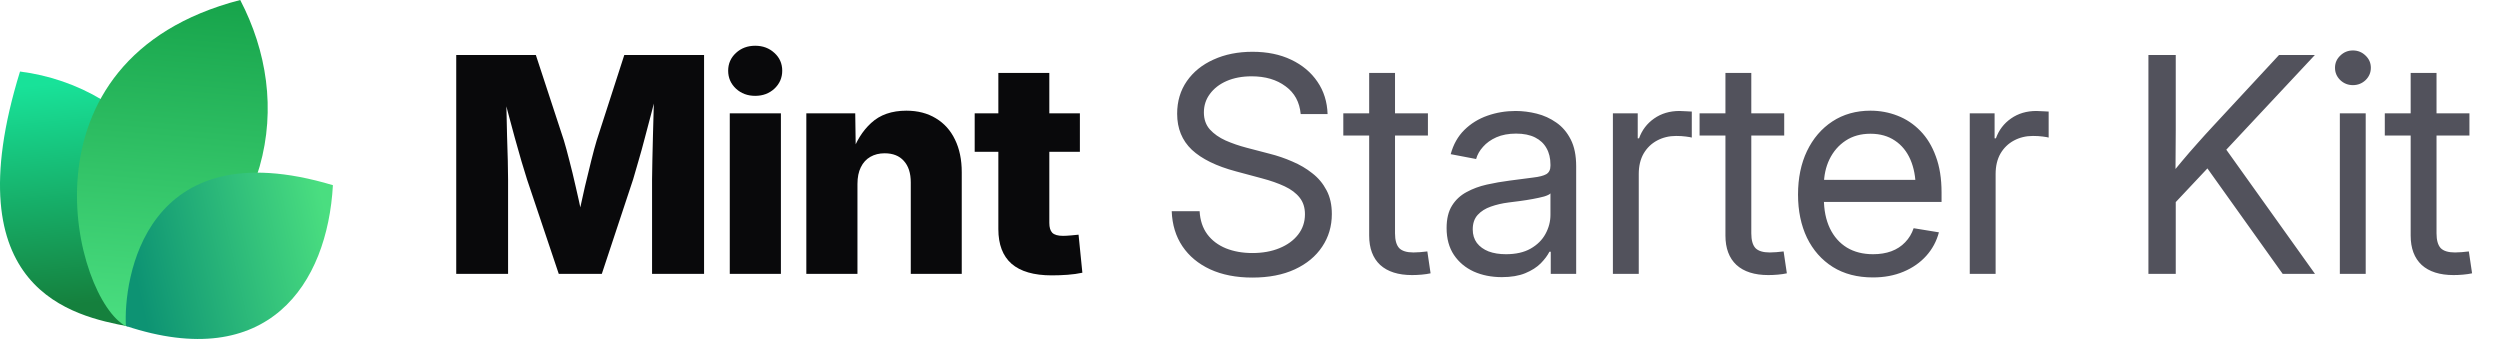
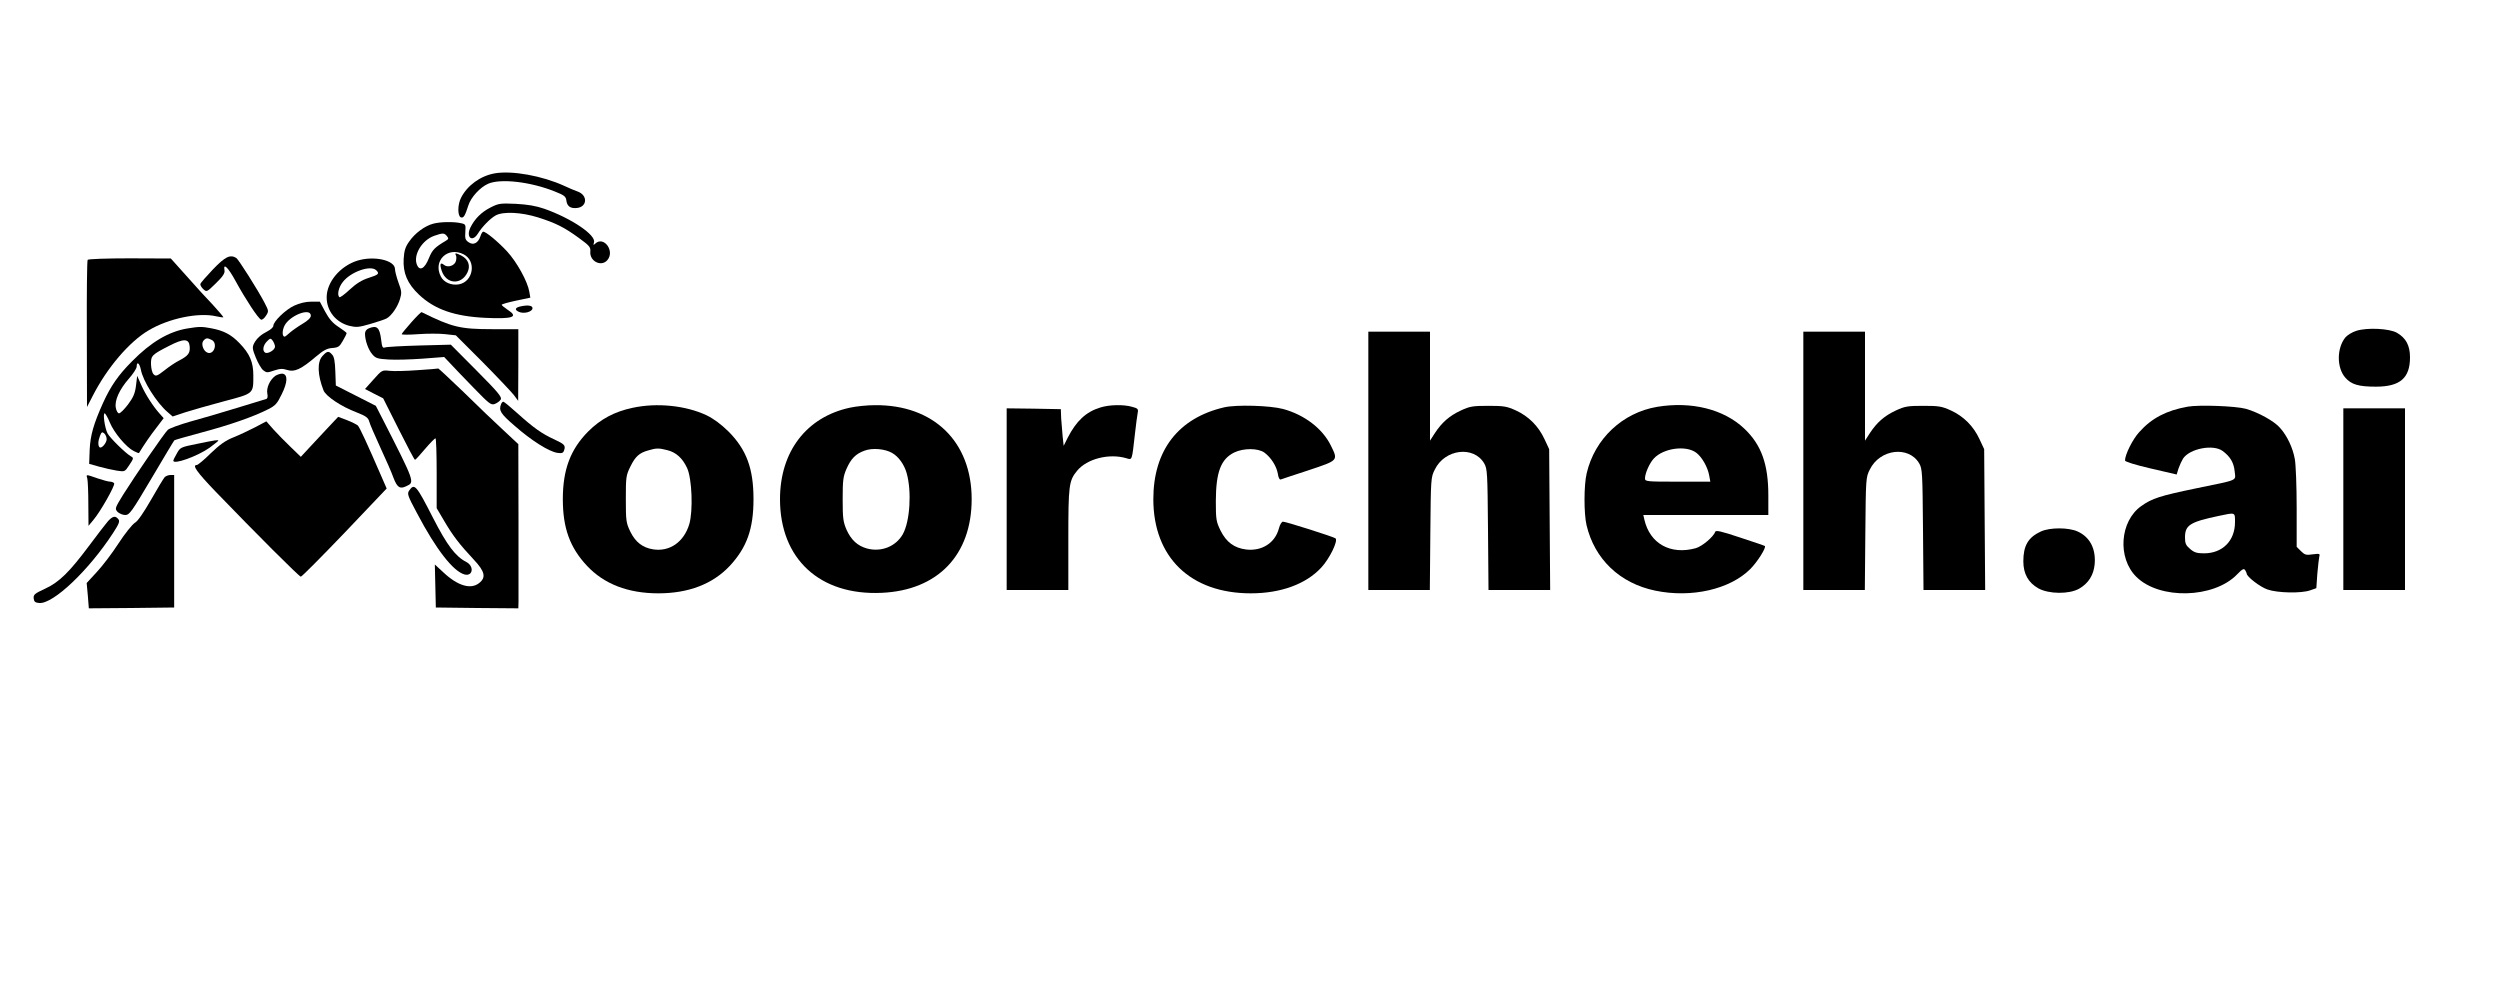
- <svg xmlns="http://www.w3.org/2000/svg" width="177" height="24" viewBox="0 0 177 24" fill="none">
-   <path d="M9.061 23.108C5.268 22.377 -3.391 20.627 1.417 5.064C9.634 6.099 16.973 14.064 9.061 23.108Z" fill="url(#paint0_linear_17557_2020)" />
-   <path d="M8.919 23.094C5.276 21.222 0.784 4.209 17.007 0C20.757 7.193 19.621 16.545 8.919 23.094Z" fill="url(#paint1_linear_17557_2020)" />
-   <path d="M8.914 23.079C8.735 19.882 10.159 9.085 23.57 13.111C23.181 20.123 18.984 26.418 8.914 23.079Z" fill="url(#paint2_linear_17557_2020)" />
-   <path d="M32.301 19.392V3.894H37.938L39.925 9.948C40.036 10.315 40.164 10.787 40.31 11.362C40.462 11.938 40.611 12.552 40.757 13.204C40.91 13.855 41.048 14.483 41.173 15.086C41.305 15.682 41.412 16.192 41.495 16.615H40.695C40.771 16.192 40.871 15.682 40.996 15.086C41.128 14.49 41.267 13.866 41.412 13.214C41.565 12.562 41.714 11.948 41.86 11.373C42.005 10.79 42.133 10.315 42.244 9.948L44.2 3.894H49.848V19.392H46.166V12.704C46.166 12.357 46.173 11.917 46.187 11.383C46.2 10.849 46.214 10.27 46.228 9.646C46.249 9.022 46.266 8.391 46.28 7.753C46.301 7.115 46.311 6.519 46.311 5.964H46.623C46.485 6.561 46.332 7.181 46.166 7.826C45.999 8.471 45.833 9.102 45.666 9.719C45.507 10.336 45.351 10.901 45.198 11.414C45.053 11.928 44.928 12.357 44.824 12.704L42.608 19.392H39.561L37.314 12.704C37.203 12.357 37.072 11.928 36.919 11.414C36.773 10.901 36.614 10.34 36.441 9.729C36.274 9.112 36.104 8.481 35.931 7.836C35.764 7.192 35.608 6.567 35.463 5.964H35.827C35.834 6.512 35.844 7.105 35.858 7.743C35.872 8.374 35.886 9.005 35.9 9.636C35.92 10.26 35.938 10.839 35.952 11.373C35.965 11.907 35.972 12.351 35.972 12.704V19.392H32.301ZM51.668 19.392V8.024H55.288V19.392H51.668ZM53.468 6.786C52.927 6.786 52.473 6.616 52.105 6.276C51.738 5.93 51.554 5.507 51.554 5.007C51.554 4.508 51.738 4.088 52.105 3.749C52.473 3.409 52.927 3.239 53.468 3.239C54.009 3.239 54.463 3.409 54.83 3.749C55.198 4.082 55.382 4.501 55.382 5.007C55.382 5.507 55.198 5.93 54.83 6.276C54.463 6.616 54.009 6.786 53.468 6.786ZM60.708 13.027V19.392H57.088V8.024H60.551L60.593 10.967H60.281C60.593 10.024 61.061 9.268 61.685 8.7C62.309 8.124 63.138 7.836 64.171 7.836C64.975 7.836 65.672 8.017 66.262 8.377C66.851 8.731 67.302 9.234 67.614 9.885C67.933 10.537 68.092 11.307 68.092 12.194V19.392H64.483V12.912C64.483 12.26 64.32 11.754 63.994 11.394C63.675 11.033 63.221 10.853 62.632 10.853C62.25 10.853 61.914 10.936 61.623 11.102C61.332 11.269 61.106 11.515 60.947 11.841C60.787 12.16 60.708 12.555 60.708 13.027ZM76.456 8.024V10.749H69.008V8.024H76.456ZM70.683 5.163H74.292V15.783C74.292 16.102 74.361 16.334 74.5 16.48C74.646 16.625 74.899 16.698 75.259 16.698C75.405 16.698 75.596 16.688 75.831 16.667C76.074 16.646 76.251 16.629 76.362 16.615L76.632 19.309C76.313 19.378 75.963 19.427 75.582 19.455C75.207 19.482 74.836 19.496 74.469 19.496C73.2 19.496 72.25 19.222 71.619 18.674C70.995 18.127 70.683 17.308 70.683 16.22V5.163Z" fill="#09090B" />
-   <path d="M88.667 19.652C87.523 19.652 86.528 19.458 85.682 19.07C84.843 18.681 84.188 18.137 83.716 17.437C83.245 16.736 82.992 15.908 82.957 14.951H84.933C84.968 15.596 85.148 16.14 85.474 16.584C85.8 17.021 86.24 17.354 86.795 17.582C87.35 17.804 87.974 17.915 88.667 17.915C89.388 17.915 90.026 17.801 90.581 17.572C91.143 17.343 91.583 17.024 91.902 16.615C92.228 16.199 92.391 15.717 92.391 15.169C92.391 14.698 92.266 14.306 92.017 13.994C91.767 13.675 91.413 13.408 90.956 13.193C90.498 12.978 89.954 12.787 89.323 12.621L87.502 12.132C86.123 11.765 85.082 11.255 84.382 10.603C83.689 9.944 83.342 9.095 83.342 8.055C83.342 7.174 83.571 6.404 84.028 5.746C84.486 5.087 85.117 4.577 85.921 4.217C86.726 3.849 87.645 3.666 88.678 3.666C89.718 3.666 90.63 3.853 91.413 4.227C92.204 4.602 92.824 5.122 93.275 5.787C93.726 6.446 93.965 7.209 93.993 8.076H92.089C92.013 7.23 91.656 6.574 91.018 6.11C90.387 5.638 89.586 5.403 88.615 5.403C87.95 5.403 87.36 5.513 86.847 5.735C86.341 5.957 85.946 6.262 85.661 6.651C85.377 7.032 85.235 7.469 85.235 7.961C85.235 8.447 85.377 8.849 85.661 9.168C85.946 9.48 86.317 9.74 86.774 9.948C87.232 10.149 87.724 10.319 88.251 10.457L89.884 10.884C90.439 11.023 90.977 11.206 91.496 11.435C92.023 11.657 92.495 11.934 92.911 12.267C93.334 12.593 93.67 12.995 93.92 13.474C94.17 13.945 94.294 14.504 94.294 15.149C94.294 16.015 94.066 16.788 93.608 17.468C93.157 18.148 92.512 18.681 91.673 19.07C90.834 19.458 89.832 19.652 88.667 19.652ZM101.097 8.024V9.594H95.106V8.024H101.097ZM96.937 5.163H98.767V16.521C98.767 17 98.865 17.347 99.059 17.562C99.26 17.77 99.6 17.874 100.078 17.874C100.21 17.874 100.366 17.867 100.546 17.853C100.733 17.832 100.903 17.815 101.056 17.801L101.285 19.351C101.097 19.392 100.886 19.423 100.65 19.444C100.414 19.465 100.189 19.475 99.974 19.475C98.996 19.475 98.244 19.236 97.717 18.758C97.197 18.272 96.937 17.579 96.937 16.677V5.163ZM106.33 19.621C105.595 19.621 104.932 19.489 104.343 19.226C103.754 18.955 103.285 18.564 102.939 18.05C102.592 17.53 102.419 16.896 102.419 16.147C102.419 15.495 102.547 14.965 102.804 14.556C103.06 14.146 103.403 13.828 103.833 13.599C104.263 13.363 104.742 13.186 105.269 13.068C105.796 12.95 106.333 12.857 106.881 12.787C107.574 12.69 108.132 12.617 108.555 12.569C108.978 12.52 109.287 12.441 109.481 12.33C109.675 12.212 109.772 12.014 109.772 11.737V11.654C109.772 11.203 109.679 10.815 109.492 10.489C109.311 10.163 109.041 9.91 108.68 9.729C108.32 9.549 107.872 9.459 107.338 9.459C106.805 9.459 106.34 9.546 105.945 9.719C105.556 9.892 105.241 10.118 104.998 10.395C104.755 10.665 104.593 10.953 104.509 11.258L102.71 10.915C102.897 10.222 103.22 9.65 103.677 9.199C104.135 8.748 104.679 8.412 105.31 8.19C105.941 7.968 106.607 7.857 107.307 7.857C107.8 7.857 108.295 7.92 108.795 8.044C109.301 8.169 109.765 8.381 110.188 8.679C110.611 8.97 110.951 9.369 111.208 9.875C111.464 10.374 111.593 11.005 111.593 11.768V19.392H109.793V17.822H109.7C109.568 18.085 109.363 18.359 109.086 18.643C108.809 18.921 108.444 19.153 107.994 19.34C107.543 19.527 106.988 19.621 106.33 19.621ZM106.621 17.998C107.321 17.998 107.904 17.867 108.368 17.603C108.84 17.333 109.19 16.986 109.419 16.563C109.654 16.133 109.772 15.682 109.772 15.211V13.692C109.703 13.769 109.554 13.841 109.325 13.911C109.096 13.973 108.829 14.032 108.524 14.088C108.226 14.143 107.921 14.192 107.609 14.233C107.304 14.275 107.033 14.309 106.798 14.337C106.354 14.393 105.938 14.49 105.549 14.628C105.168 14.76 104.86 14.954 104.624 15.211C104.388 15.467 104.27 15.811 104.27 16.241C104.27 16.615 104.367 16.934 104.561 17.198C104.762 17.461 105.04 17.662 105.393 17.801C105.747 17.933 106.156 17.998 106.621 17.998ZM114.193 19.392V8.024H115.951V9.792H116.045C116.253 9.209 116.61 8.741 117.116 8.388C117.622 8.034 118.219 7.857 118.905 7.857C119.058 7.857 119.217 7.864 119.384 7.878C119.55 7.885 119.682 7.892 119.779 7.899V9.74C119.716 9.719 119.578 9.695 119.363 9.667C119.155 9.639 118.922 9.625 118.666 9.625C118.174 9.625 117.726 9.733 117.324 9.948C116.922 10.163 116.603 10.471 116.367 10.874C116.138 11.276 116.024 11.758 116.024 12.319V19.392H114.193ZM126.322 8.024V9.594H120.33V8.024H126.322ZM122.161 5.163H123.992V16.521C123.992 17 124.089 17.347 124.283 17.562C124.484 17.77 124.824 17.874 125.302 17.874C125.434 17.874 125.59 17.867 125.77 17.853C125.958 17.832 126.127 17.815 126.28 17.801L126.509 19.351C126.322 19.392 126.11 19.423 125.874 19.444C125.639 19.465 125.413 19.475 125.198 19.475C124.221 19.475 123.468 19.236 122.941 18.758C122.421 18.272 122.161 17.579 122.161 16.677V5.163ZM132.604 19.642C131.502 19.642 130.555 19.396 129.765 18.903C128.974 18.404 128.364 17.714 127.934 16.834C127.511 15.946 127.3 14.927 127.3 13.775C127.3 12.611 127.511 11.584 127.934 10.697C128.364 9.802 128.964 9.102 129.734 8.596C130.51 8.089 131.408 7.836 132.428 7.836C133.1 7.836 133.738 7.954 134.341 8.19C134.952 8.426 135.489 8.783 135.954 9.261C136.425 9.74 136.793 10.343 137.056 11.071C137.327 11.792 137.462 12.645 137.462 13.63V14.296H128.433V12.735H136.463L135.631 13.297C135.631 12.541 135.506 11.876 135.257 11.3C135.007 10.725 134.643 10.277 134.165 9.958C133.686 9.632 133.107 9.469 132.428 9.469C131.748 9.469 131.162 9.632 130.67 9.958C130.177 10.284 129.796 10.725 129.526 11.279C129.262 11.827 129.13 12.441 129.13 13.12V14.046C129.13 14.864 129.273 15.572 129.557 16.168C129.841 16.757 130.243 17.211 130.763 17.53C131.283 17.842 131.901 17.998 132.615 17.998C133.093 17.998 133.523 17.929 133.905 17.79C134.293 17.645 134.619 17.433 134.882 17.156C135.153 16.879 135.354 16.546 135.486 16.157L137.275 16.449C137.108 17.08 136.81 17.634 136.38 18.113C135.95 18.591 135.413 18.966 134.768 19.236C134.123 19.507 133.402 19.642 132.604 19.642ZM139.459 19.392V8.024H141.217V9.792H141.311C141.519 9.209 141.876 8.741 142.382 8.388C142.888 8.034 143.485 7.857 144.171 7.857C144.324 7.857 144.483 7.864 144.649 7.878C144.816 7.885 144.948 7.892 145.045 7.899V9.74C144.982 9.719 144.844 9.695 144.629 9.667C144.421 9.639 144.188 9.625 143.932 9.625C143.439 9.625 142.992 9.733 142.59 9.948C142.188 10.163 141.869 10.471 141.633 10.874C141.404 11.276 141.29 11.758 141.29 12.319V19.392H139.459ZM153.429 14.961V12.715C153.783 12.257 154.136 11.82 154.49 11.404C154.844 10.981 155.204 10.565 155.572 10.156C155.939 9.74 156.314 9.327 156.695 8.918L161.355 3.894H163.893L157.277 10.967H157.184L153.429 14.961ZM152.108 19.392V3.894H154.043V9.241L154.022 12.559L154.043 13.505V19.392H152.108ZM161.615 19.392L155.967 11.477L157.173 9.969L163.903 19.392H161.615ZM165.661 19.392V8.024H167.492V19.392H165.661ZM166.587 6.027C166.24 6.027 165.942 5.909 165.692 5.673C165.443 5.43 165.318 5.139 165.318 4.799C165.318 4.459 165.443 4.172 165.692 3.936C165.942 3.693 166.24 3.572 166.587 3.572C166.934 3.572 167.232 3.693 167.482 3.936C167.731 4.172 167.856 4.459 167.856 4.799C167.856 5.139 167.731 5.43 167.482 5.673C167.232 5.909 166.934 6.027 166.587 6.027ZM174.836 8.024V9.594H168.844V8.024H174.836ZM170.675 5.163H172.506V16.521C172.506 17 172.603 17.347 172.797 17.562C172.998 17.77 173.338 17.874 173.816 17.874C173.948 17.874 174.104 17.867 174.284 17.853C174.472 17.832 174.641 17.815 174.794 17.801L175.023 19.351C174.836 19.392 174.624 19.423 174.388 19.444C174.153 19.465 173.927 19.475 173.712 19.475C172.735 19.475 171.982 19.236 171.455 18.758C170.935 18.272 170.675 17.579 170.675 16.677V5.163Z" fill="#52525C" />
-   <defs>
-     <linearGradient id="paint0_linear_17557_2020" x1="3.776" y1="5.916" x2="5.232" y2="21.559" gradientUnits="userSpaceOnUse">
-       <stop stop-color="#18E299" />
-       <stop offset="1" stop-color="#15803D" />
-     </linearGradient>
-     <linearGradient id="paint1_linear_17557_2020" x1="12.171" y1="-0.718" x2="10.19" y2="22.983" gradientUnits="userSpaceOnUse">
-       <stop stop-color="#16A34A" />
-       <stop offset="1" stop-color="#4ADE80" />
-     </linearGradient>
-     <linearGradient id="paint2_linear_17557_2020" x1="23.133" y1="15.353" x2="9.338" y2="18.52" gradientUnits="userSpaceOnUse">
-       <stop stop-color="#4ADE80" />
-       <stop offset="1" stop-color="#0D9373" />
-     </linearGradient>
-   </defs>
+ <svg xmlns="http://www.w3.org/2000/svg" version="1.0" width="1500pt" height="600pt" viewBox="0 0 1500 600" preserveAspectRatio="xMidYMid meet">
+   <g transform="translate(0,600) scale(0.1,-0.1)" fill="#000000" stroke="none">
+     <path d="M2969 4960 c-86 -15 -165 -72 -203 -147 -21 -41 -21 -109 -1 -117 16 -6 25 8 45 71 15 49 71 110 120 131 75 32 255 11 399 -47 56 -22 66 -30 69 -53 4 -35 24 -50 63 -46 62 6 67 75 7 98 -18 6 -55 22 -83 35 -131 60 -312 93 -416 75z" />
+     <path d="M2943 4755 c-55 -28 -95 -68 -121 -121 -27 -58 11 -90 45 -36 26 42 75 92 108 110 46 24 153 19 255 -13 106 -34 156 -59 245 -124 62 -45 69 -54 67 -80 -6 -57 64 -94 101 -53 49 54 -20 149 -72 100 -11 -11 -12 -9 -7 8 13 44 -136 144 -297 201 -52 18 -100 26 -172 30 -93 4 -103 3 -152 -22z" />
+     <path d="M2600 4658 c-51 -13 -110 -57 -144 -106 -24 -33 -31 -56 -34 -105 -5 -84 22 -149 92 -215 93 -88 212 -130 397 -139 168 -8 203 5 134 49 -19 13 -35 26 -35 29 0 4 39 15 86 25 l86 18 -6 35 c-10 61 -74 178 -134 243 -54 58 -126 118 -143 118 -4 0 -12 -13 -17 -29 -14 -41 -43 -54 -71 -34 -19 13 -22 23 -19 61 3 45 2 47 -27 53 -44 10 -125 8 -165 -3z m81 -74 c12 -15 11 -18 -5 -28 -69 -41 -82 -55 -103 -106 -25 -63 -56 -79 -72 -37 -22 58 31 146 104 172 52 18 60 18 76 -1z m101 -110 c78 -40 58 -164 -28 -180 -45 -8 -91 11 -109 47 -49 94 41 182 137 133z" />
+     <path d="M2735 4469 c4 -5 4 -21 1 -34 -7 -29 -49 -43 -71 -25 -23 19 -28 6 -15 -34 27 -82 118 -88 155 -10 19 40 5 78 -36 100 -33 17 -42 18 -34 3z" />
+     <path d="M1278 4384 c-40 -42 -74 -81 -76 -88 -1 -7 7 -21 18 -31 20 -18 21 -18 76 36 42 41 54 60 51 77 -9 48 22 18 68 -67 58 -106 135 -224 152 -229 6 -2 20 9 29 24 17 26 17 28 -9 78 -42 80 -155 258 -169 268 -37 23 -67 8 -140 -68z" />
+     <path d="M526 4441 c-4 -5 -6 -206 -5 -446 l1 -437 35 68 c86 168 219 324 335 392 121 72 300 109 406 84 23 -5 42 -8 42 -5 0 3 -28 36 -62 73 -35 36 -106 114 -158 173 l-95 106 -247 1 c-138 0 -249 -4 -252 -9z" />
+     <path d="M2144 4436 c-104 -33 -184 -129 -184 -220 0 -82 55 -150 136 -171 42 -10 56 -9 125 11 42 12 86 27 98 33 30 16 67 70 81 117 11 36 10 48 -9 98 -11 31 -21 68 -21 81 0 54 -126 82 -226 51z m114 -58 c20 -20 14 -26 -45 -45 -41 -13 -74 -33 -114 -70 -31 -29 -59 -50 -63 -46 -14 14 -5 58 20 90 47 62 168 105 202 71z" />
+     <path d="M1765 4166 c-52 -24 -125 -95 -125 -121 0 -8 -15 -22 -32 -31 -43 -22 -67 -43 -84 -75 -11 -23 -10 -33 11 -85 13 -32 33 -67 45 -76 19 -15 24 -15 65 -1 36 12 51 12 79 3 43 -14 83 5 170 79 46 39 68 51 100 53 36 3 43 8 63 43 13 22 23 43 23 46 0 3 -22 20 -48 37 -36 23 -57 48 -81 92 l-32 60 -52 0 c-33 0 -70 -9 -102 -24z m100 -60 c0 -13 -18 -30 -50 -49 -27 -16 -61 -40 -76 -53 -14 -13 -28 -24 -31 -24 -15 0 -16 34 -2 64 30 63 159 113 159 62z m-215 -186 c0 -20 -43 -45 -59 -36 -18 11 -13 44 11 68 20 20 22 20 35 3 7 -11 13 -26 13 -35z" />
+     <path d="M3130 4163 c-39 -7 -46 -21 -17 -34 30 -14 82 0 82 22 0 15 -24 20 -65 12z" />
+     <path d="M2468 4066 c-32 -36 -58 -68 -58 -71 0 -4 45 -4 99 0 55 4 128 4 163 0 l63 -7 161 -161 c88 -89 172 -178 187 -197 l26 -35 1 215 0 215 -157 0 c-193 0 -241 12 -423 102 -3 2 -31 -26 -62 -61z" />
+     <path d="M1123 4029 c-111 -19 -217 -81 -331 -197 -82 -82 -128 -149 -174 -250 -57 -127 -76 -194 -80 -281 l-3 -84 60 -17 c33 -9 81 -20 107 -24 47 -7 47 -7 74 34 27 41 27 42 8 53 -31 18 -125 110 -139 137 -16 32 -29 120 -17 120 4 0 19 -25 31 -55 25 -61 98 -148 143 -171 17 -9 31 -14 32 -12 31 51 68 105 104 151 l44 58 -24 27 c-38 42 -85 114 -111 173 l-24 54 -7 -59 c-6 -47 -16 -70 -48 -113 -22 -29 -46 -53 -54 -53 -7 0 -16 15 -19 33 -9 44 22 111 79 176 25 28 46 61 46 71 0 34 17 22 25 -17 12 -69 96 -201 161 -256 l30 -26 75 25 c41 13 145 43 232 66 181 48 177 44 177 155 0 80 -21 130 -83 194 -49 51 -94 75 -168 89 -58 11 -73 11 -146 -1z m148 -69 c37 -20 13 -91 -26 -76 -25 9 -40 53 -25 71 15 18 24 19 51 5z m-133 -38 c4 -40 -9 -57 -61 -84 -22 -11 -63 -38 -90 -60 -45 -35 -52 -37 -65 -24 -9 8 -15 34 -16 60 -1 52 5 58 109 111 87 45 119 44 123 -3z m-498 -557 c0 -23 -32 -60 -43 -48 -10 9 -9 38 3 68 9 23 13 25 25 15 8 -7 15 -22 15 -35z" />
+     <path d="M2213 4030 c-15 -6 -23 -18 -23 -32 0 -40 20 -97 44 -124 20 -24 32 -27 97 -31 41 -3 133 0 204 5 l130 10 34 -36 c19 -21 82 -86 140 -146 95 -98 107 -108 129 -100 14 5 30 17 36 26 9 15 -12 41 -144 174 l-155 156 -190 -5 c-104 -3 -197 -8 -206 -12 -13 -5 -17 3 -22 46 -9 74 -25 89 -74 69z" />
+     <path d="M14138 4015 c-26 -8 -56 -27 -67 -41 -51 -65 -51 -181 1 -240 36 -41 79 -54 183 -54 145 0 205 51 205 176 0 70 -24 116 -78 147 -44 26 -179 33 -244 12z" />
+     <path d="M8210 3235 l0 -775 184 0 185 0 3 338 c3 331 3 338 27 385 60 123 233 144 296 37 19 -33 20 -54 23 -397 l3 -363 185 0 185 0 -3 423 -3 422 -28 60 c-36 78 -95 137 -171 172 -55 25 -72 28 -166 28 -94 0 -111 -3 -165 -28 -69 -32 -115 -73 -156 -136 l-29 -45 0 327 0 327 -185 0 -185 0 0 -775z" />
+     <path d="M10820 3235 l0 -775 184 0 185 0 3 338 c3 331 3 338 27 385 60 123 233 144 296 37 19 -33 20 -54 23 -397 l3 -363 185 0 185 0 -3 423 -3 422 -28 60 c-36 78 -95 137 -171 172 -55 25 -72 28 -166 28 -94 0 -111 -3 -165 -28 -69 -32 -115 -73 -156 -136 l-29 -45 0 327 0 327 -185 0 -185 0 0 -775z" />
+     <path d="M1935 3864 c-33 -35 -30 -114 6 -206 14 -36 108 -98 198 -132 56 -22 70 -32 76 -54 3 -14 34 -85 67 -157 33 -71 69 -153 79 -182 22 -58 39 -69 77 -50 51 24 54 18 -147 412 l-36 70 -120 61 -120 61 -3 84 c-2 59 -7 89 -19 101 -21 24 -30 23 -58 -8z" />
+     <path d="M2505 3779 c-66 -5 -141 -7 -167 -4 -46 5 -46 5 -97 -52 l-51 -57 54 -28 55 -28 93 -185 c51 -102 95 -185 98 -184 3 0 30 29 60 65 30 35 58 64 63 64 4 0 7 -94 7 -210 l0 -209 46 -78 c52 -89 93 -141 176 -230 68 -72 76 -108 32 -142 -50 -39 -128 -16 -214 65 l-51 47 3 -129 3 -129 248 -3 247 -2 1 37 c0 21 0 243 0 493 l-1 455 -91 85 c-51 47 -158 149 -238 228 -81 78 -149 141 -151 141 -3 -1 -59 -6 -125 -10z" />
+     <path d="M1652 3745 c-33 -24 -55 -73 -48 -107 4 -18 1 -30 -7 -32 -6 -2 -86 -26 -177 -54 -91 -28 -217 -65 -280 -82 -63 -18 -123 -40 -133 -49 -22 -21 -196 -274 -268 -389 -49 -80 -51 -84 -34 -103 10 -10 31 -19 46 -19 26 0 38 17 160 223 72 122 133 224 135 225 1 2 77 24 167 48 168 45 306 93 395 138 44 22 55 34 82 90 36 72 38 119 5 124 -11 1 -30 -5 -43 -13z" />
+     <path d="M3006 3574 c-14 -37 -3 -56 82 -129 99 -87 203 -153 255 -162 29 -4 36 -2 42 16 9 29 2 36 -60 65 -73 33 -126 71 -219 155 -43 39 -82 71 -86 71 -4 0 -11 -7 -14 -16z" />
+     <path d="M3795 3553 c-108 -23 -191 -67 -266 -142 -106 -107 -152 -228 -152 -406 0 -173 42 -290 145 -400 102 -109 246 -165 428 -165 182 0 326 56 428 164 103 111 143 222 143 401 0 184 -42 297 -150 406 -44 43 -88 76 -131 97 -125 59 -298 77 -445 45z m209 -254 c53 -13 92 -49 119 -108 29 -64 36 -254 13 -335 -32 -108 -118 -168 -218 -152 -62 10 -105 43 -136 106 -25 52 -27 63 -27 195 0 133 1 143 28 197 29 59 53 81 108 96 46 14 63 14 113 1z" />
+     <path d="M5100 3554 c-261 -56 -420 -263 -420 -549 0 -359 239 -579 610 -562 337 15 540 227 540 562 0 345 -228 567 -580 564 -47 0 -114 -7 -150 -15z m253 -272 c38 -21 73 -70 87 -121 31 -109 20 -289 -23 -366 -42 -74 -129 -109 -215 -86 -57 16 -95 51 -123 113 -20 47 -23 68 -23 183 0 114 3 136 23 182 27 61 55 90 108 109 47 18 124 11 166 -14z" />
+     <path d="M6602 3555 c-86 -26 -144 -81 -195 -180 l-25 -50 -6 55 c-3 30 -7 80 -9 110 l-2 55 -162 3 -163 2 0 -545 0 -545 185 0 185 0 0 301 c0 328 3 354 53 415 59 71 190 105 294 75 37 -11 34 -20 53 149 6 52 13 107 16 122 5 24 1 28 -33 37 -51 15 -138 13 -191 -4z" />
+     <path d="M7345 3556 c-275 -64 -425 -258 -425 -551 0 -349 223 -565 585 -565 181 0 332 56 423 155 50 54 102 161 85 175 -11 9 -297 100 -315 100 -8 0 -19 -18 -25 -42 -23 -86 -102 -136 -196 -125 -72 9 -119 44 -154 114 -26 54 -28 66 -28 178 1 173 30 250 110 290 56 27 144 27 182 -1 40 -30 72 -81 80 -126 3 -23 10 -37 17 -35 6 2 82 28 169 56 179 60 177 57 131 150 -50 100 -157 182 -285 217 -78 21 -280 27 -354 10z" />
+     <path d="M9943 3559 c-208 -35 -375 -192 -423 -399 -17 -71 -17 -239 -1 -310 48 -205 200 -350 413 -394 217 -45 448 8 570 130 42 42 97 129 87 138 -2 2 -69 25 -149 51 -114 38 -145 45 -149 34 -9 -29 -78 -87 -116 -98 -152 -42 -276 27 -309 172 l-6 27 375 0 375 0 0 118 c0 187 -42 304 -145 401 -123 116 -316 164 -522 130z m234 -275 c34 -25 69 -86 78 -136 l7 -38 -196 0 c-190 0 -196 1 -196 20 0 30 27 91 53 119 57 62 192 81 254 35z" />
+     <path d="M13126 3560 c-128 -23 -216 -69 -290 -152 -40 -43 -86 -136 -86 -171 0 -7 60 -26 155 -48 l155 -36 11 36 c7 20 19 46 27 59 40 61 182 88 238 46 45 -33 67 -70 72 -122 5 -59 31 -48 -231 -102 -217 -45 -264 -60 -329 -106 -129 -91 -145 -311 -30 -425 139 -138 464 -130 604 14 32 33 41 38 49 26 5 -8 9 -17 9 -20 0 -19 81 -81 125 -96 60 -21 203 -24 256 -5 l37 13 6 87 c4 48 10 95 12 104 5 16 0 17 -40 12 -39 -6 -48 -3 -70 19 l-26 26 0 234 c0 128 -5 260 -11 292 -12 68 -46 140 -89 188 -34 40 -131 93 -204 114 -62 17 -282 25 -350 13z m284 -693 c0 -112 -75 -187 -186 -187 -42 0 -59 5 -83 26 -26 22 -31 33 -31 70 0 73 30 92 200 128 104 22 100 24 100 -37z" />
+     <path d="M14060 3005 l0 -545 185 0 185 0 0 545 0 545 -185 0 -185 0 0 -545z" />
+     <path d="M1966 3432 c-34 -37 -85 -91 -112 -120 l-49 -53 -60 58 c-34 32 -80 80 -104 106 l-43 49 -66 -35 c-37 -19 -96 -47 -131 -61 -48 -19 -83 -44 -137 -96 -39 -39 -77 -70 -83 -70 -30 0 -1 -41 111 -158 248 -257 503 -512 513 -512 6 0 124 119 263 264 l252 265 -34 78 c-81 187 -128 289 -139 300 -7 6 -36 21 -65 32 l-53 20 -63 -67z" />
+     <path d="M1183 3337 c-99 -20 -102 -21 -122 -58 -12 -20 -21 -39 -21 -43 0 -26 146 27 218 78 28 21 52 40 52 42 0 6 -15 4 -127 -19z" />
+     <path d="M524 3128 c3 -13 6 -81 6 -153 l1 -130 29 35 c42 49 132 208 125 220 -3 5 -14 10 -24 10 -10 0 -44 9 -76 20 -72 25 -69 25 -61 -2z" />
+     <path d="M988 3137 c-7 -8 -44 -69 -82 -136 -45 -78 -79 -128 -97 -138 -16 -10 -60 -65 -99 -125 -38 -59 -97 -136 -130 -171 l-60 -65 7 -76 6 -76 256 2 256 3 0 397 0 398 -22 0 c-12 0 -28 -6 -35 -13z" />
+     <path d="M2456 3058 c-14 -20 -12 -29 46 -137 115 -219 218 -350 286 -368 50 -12 58 50 10 75 -66 34 -115 100 -199 263 -101 198 -112 211 -143 167z" />
+     <path d="M648 2873 c-14 -16 -63 -80 -110 -143 -121 -162 -181 -222 -267 -262 -63 -29 -71 -36 -69 -58 2 -20 9 -26 33 -28 83 -8 298 196 444 421 36 55 41 70 31 82 -18 22 -33 19 -62 -12z" />
+     <path d="M12245 2811 c-76 -35 -105 -85 -105 -179 0 -75 30 -128 90 -162 63 -35 186 -36 245 -2 56 32 87 82 93 147 8 93 -29 163 -102 196 -55 25 -167 25 -221 0z" />
+   </g>
</svg>
